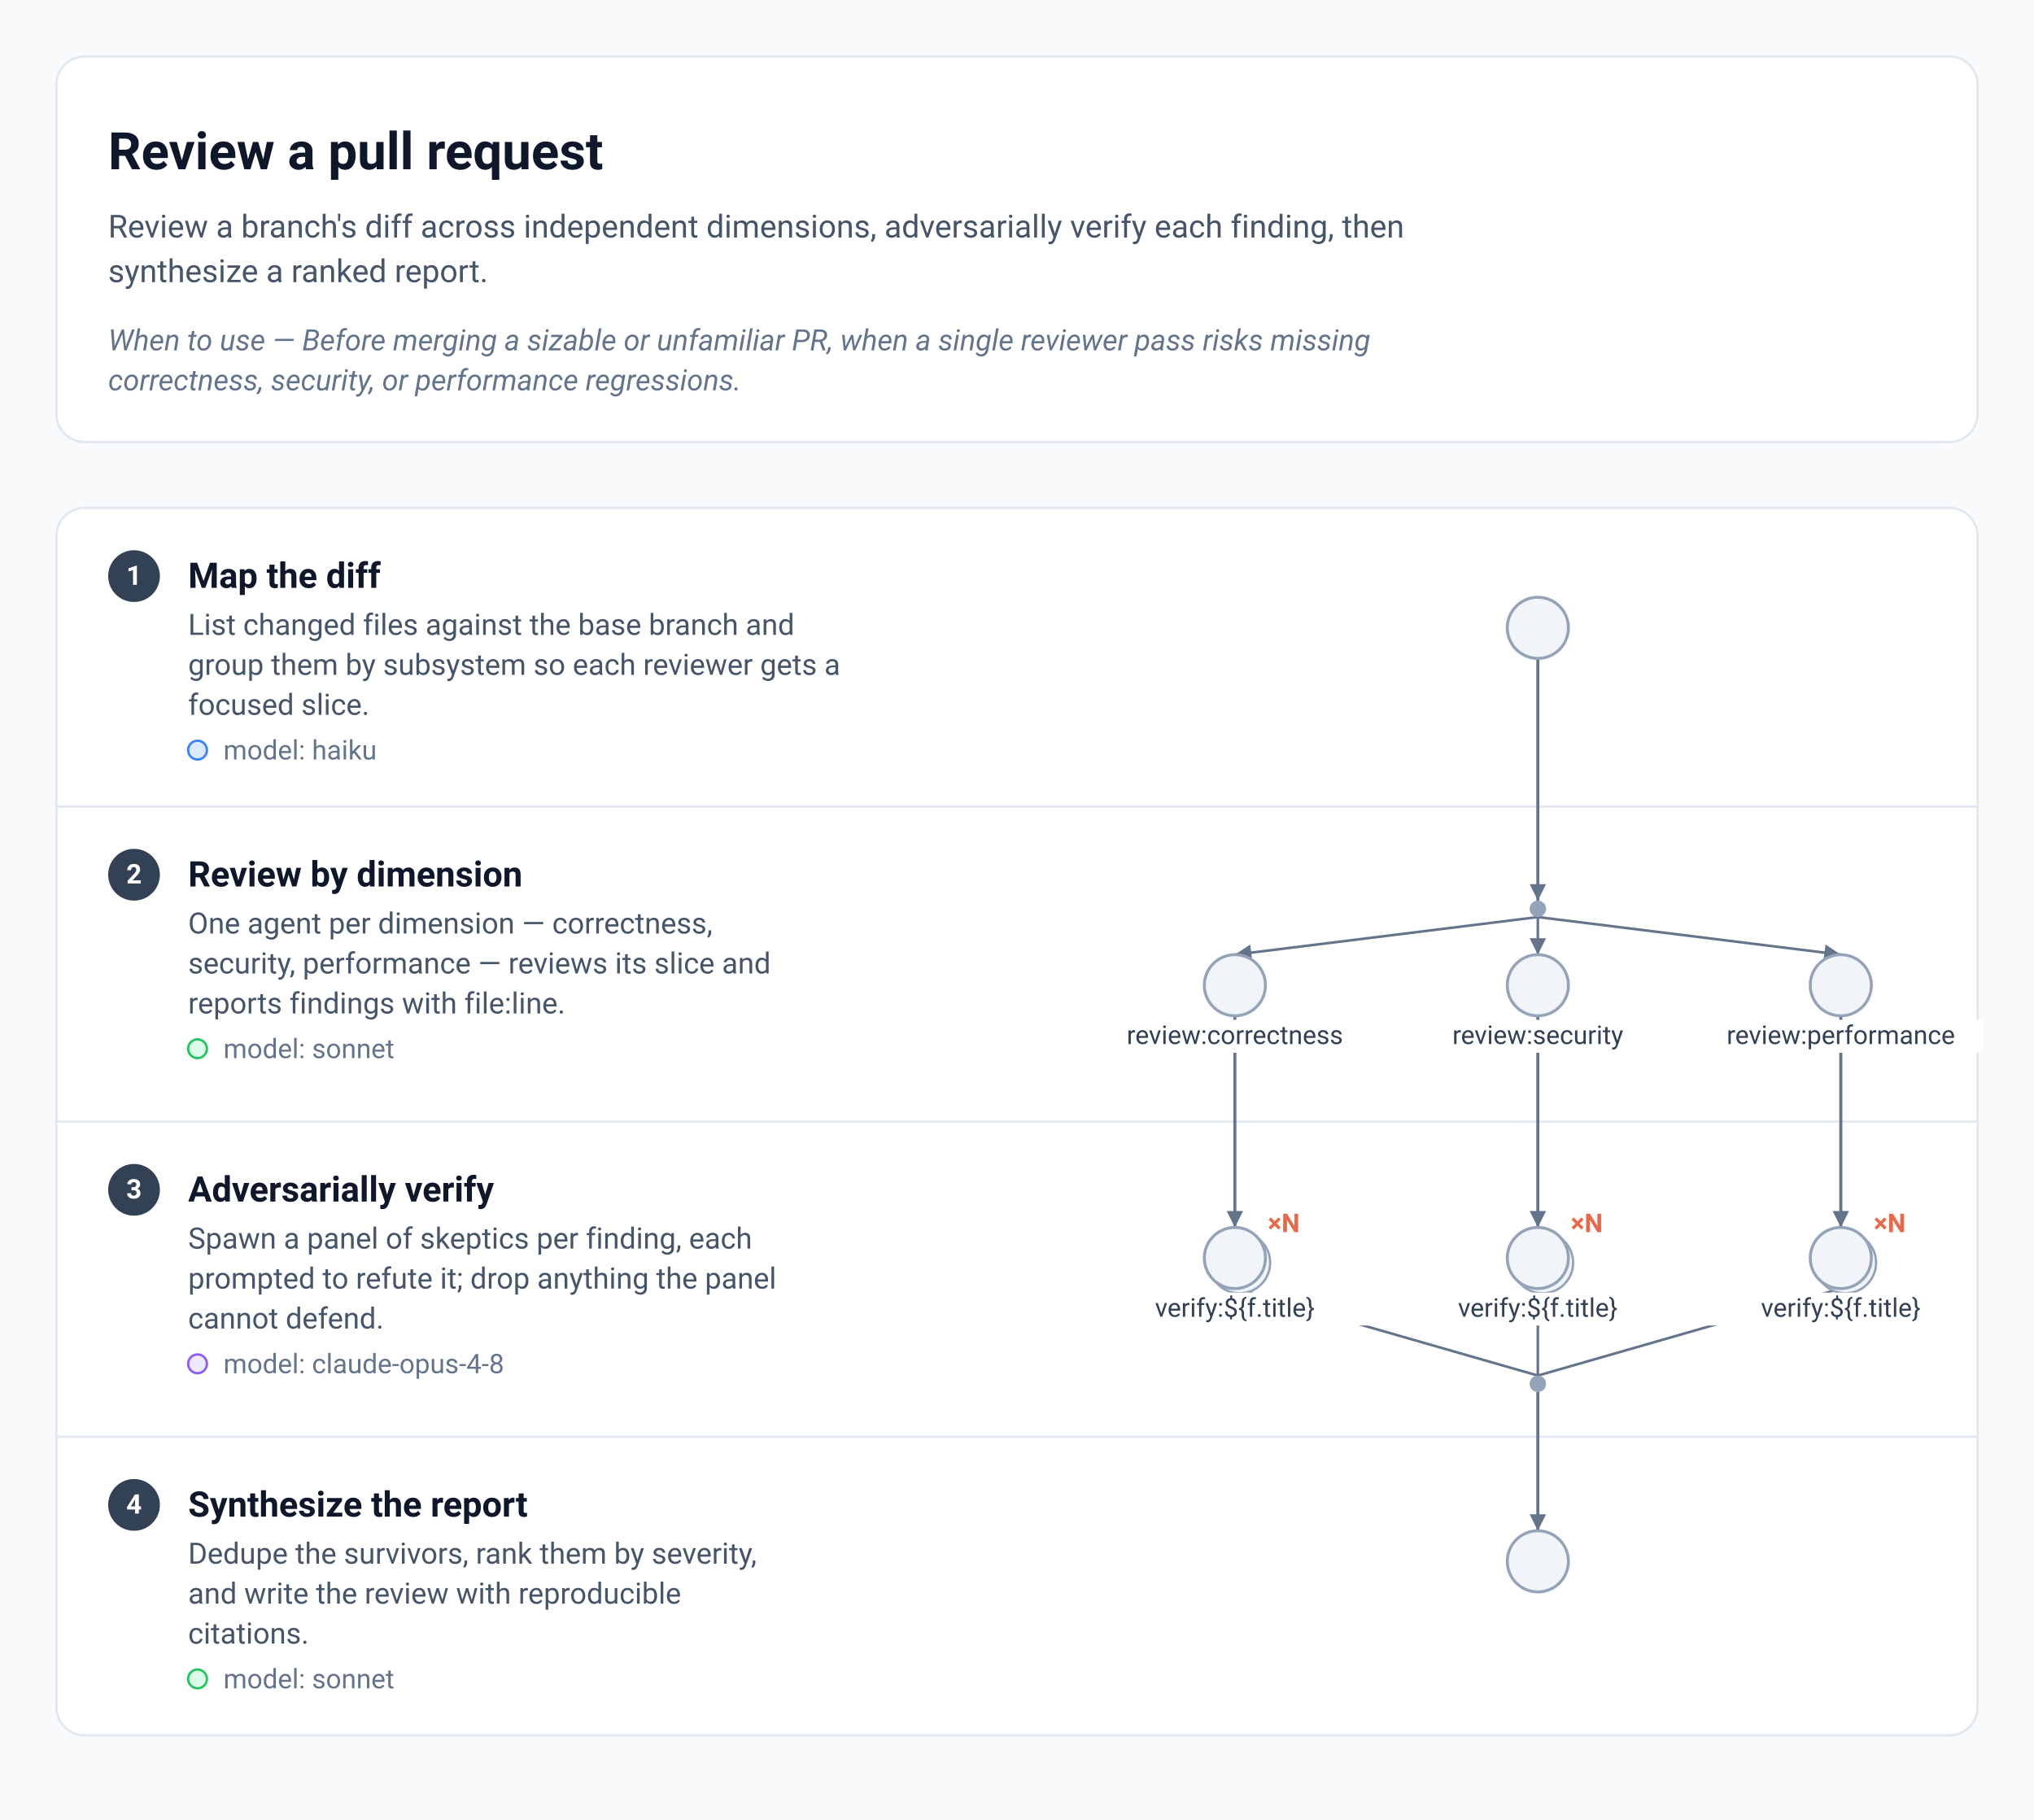
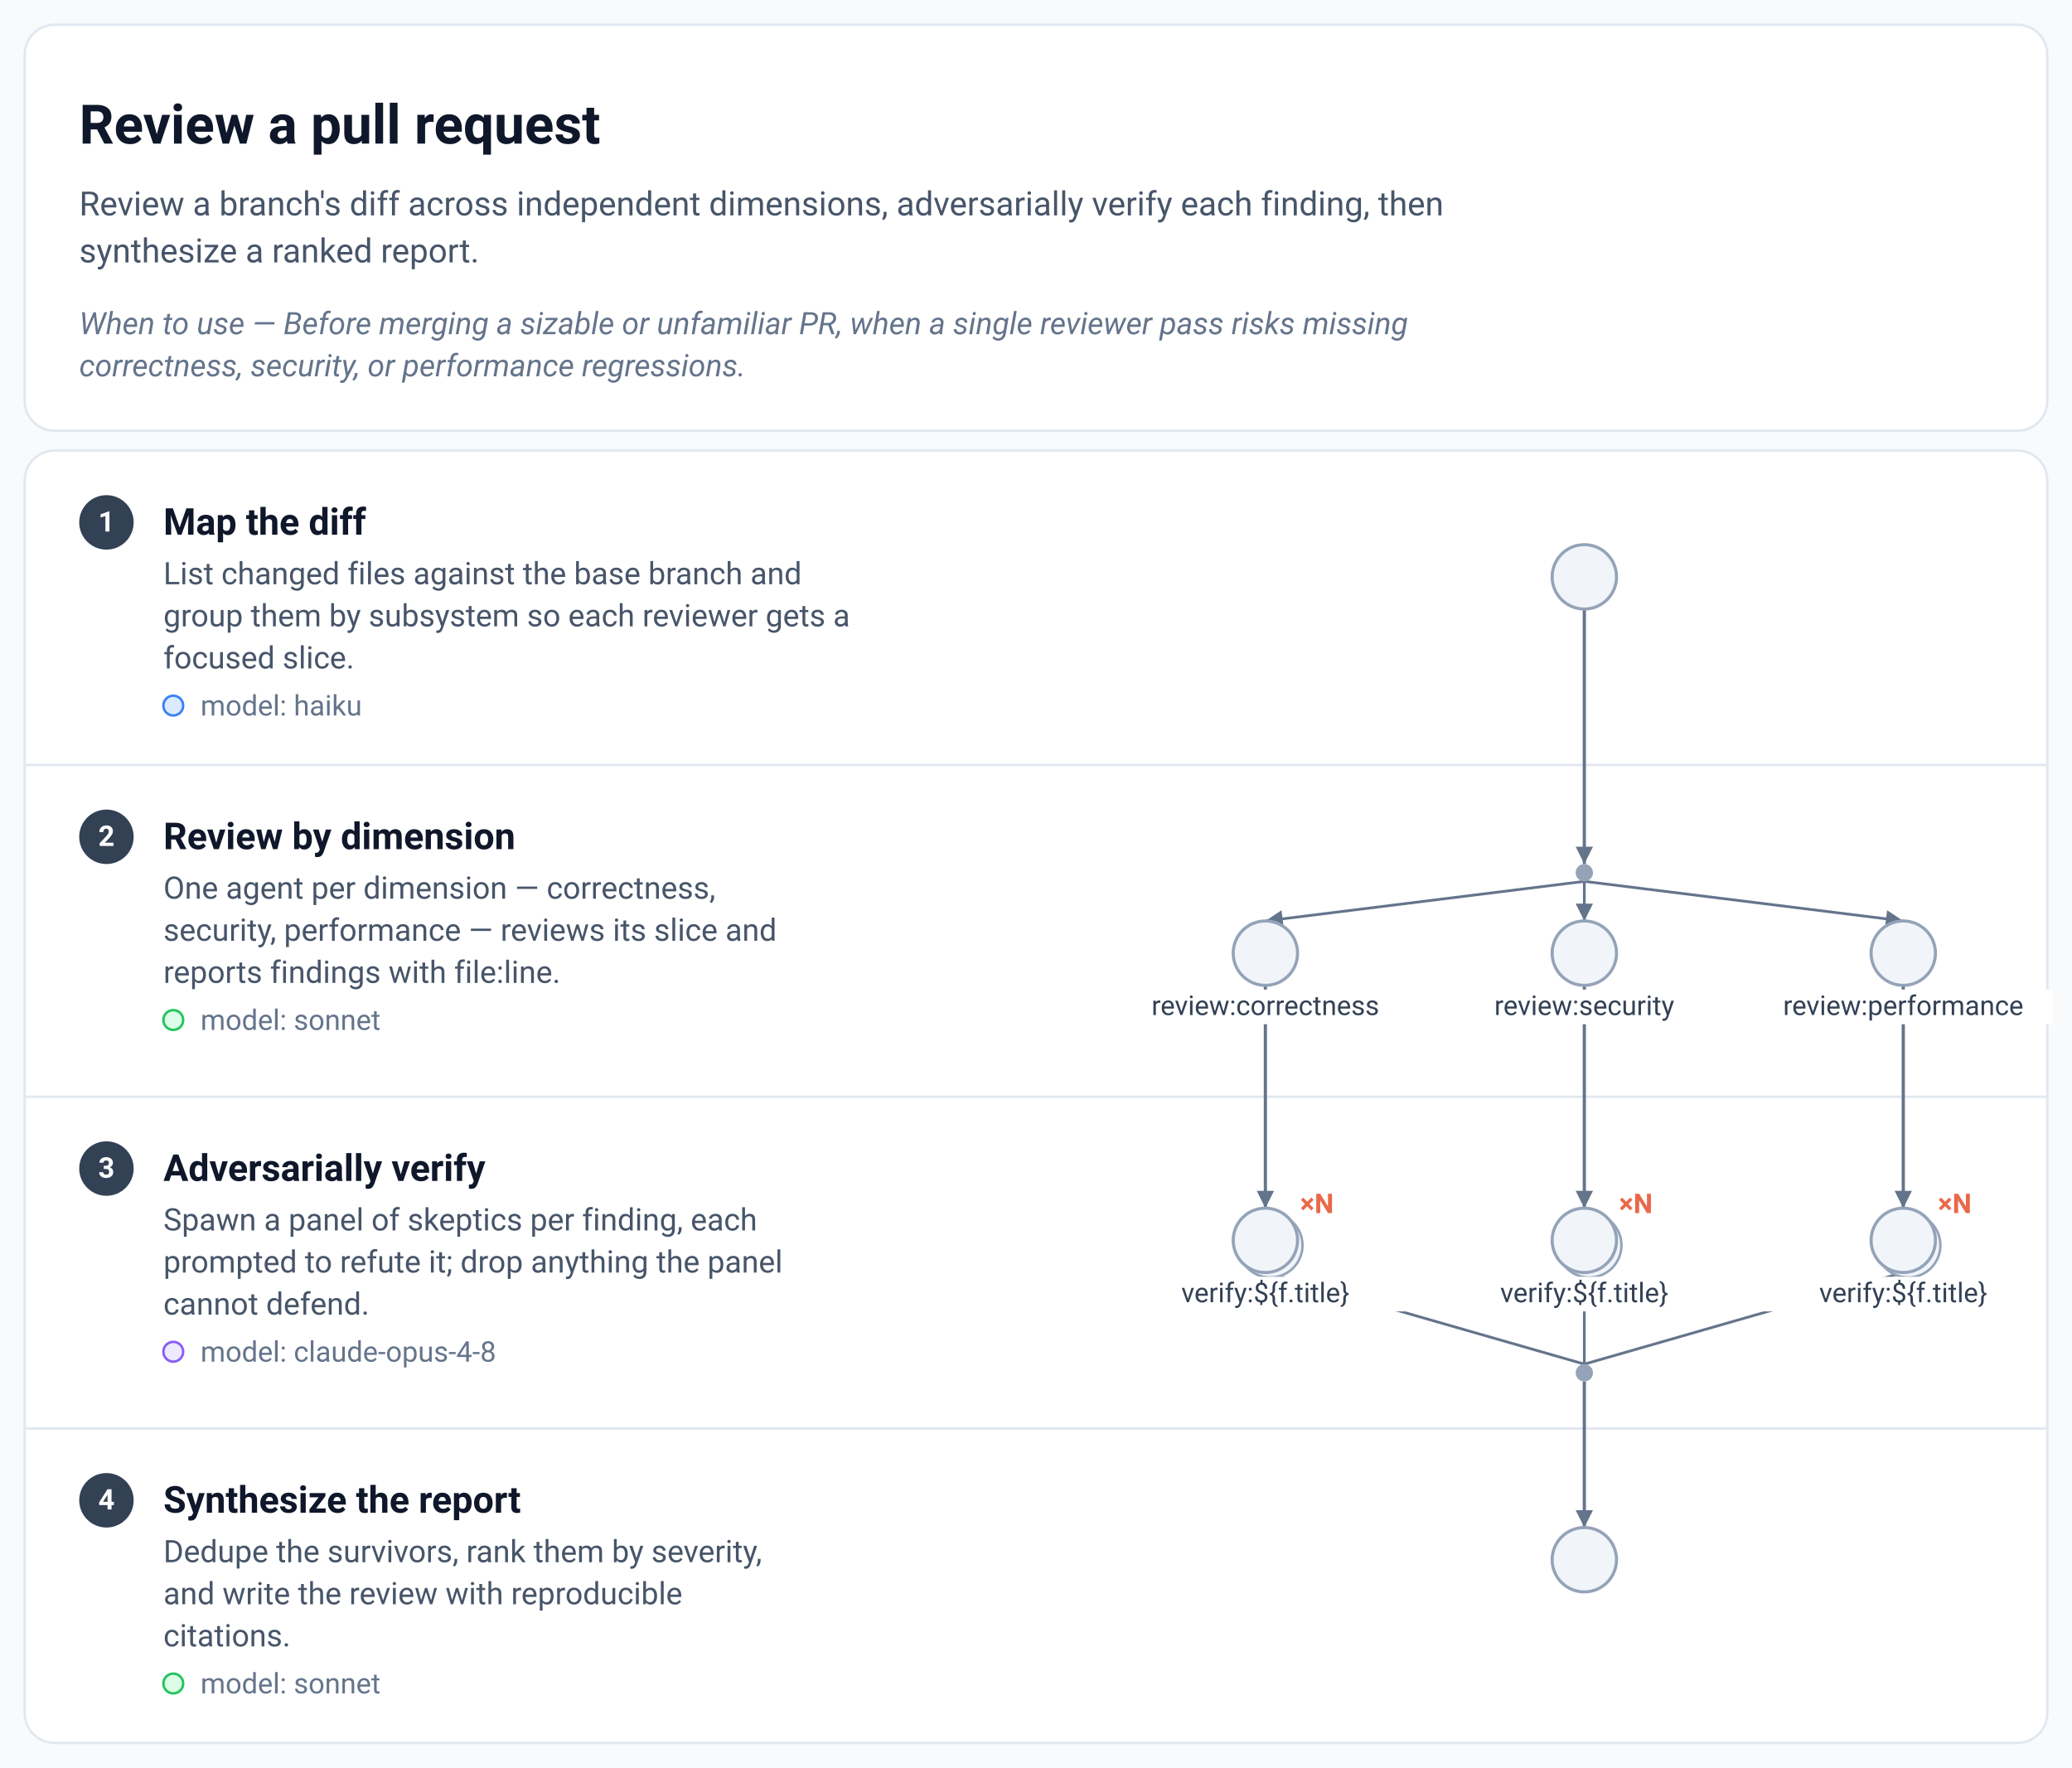
- <svg xmlns="http://www.w3.org/2000/svg" width="865" height="774" viewBox="0 0 865 774" font-family="-apple-system, BlinkMacSystemFont, 'Segoe UI', Roboto, Helvetica, Arial, sans-serif">
-   <rect width="865" height="774" fill="#f8fafc" />
-   <g transform="translate(0 24)">
+ <svg xmlns="http://www.w3.org/2000/svg" width="837" height="714" viewBox="0 0 837 714" font-family="-apple-system, BlinkMacSystemFont, 'Segoe UI', Roboto, Helvetica, Arial, sans-serif">
+   <rect width="837" height="714" fill="#f8fafc" />
+   <g transform="translate(0 10)">
    <g class="header-card">
-       <rect x="24" y="0" width="817" height="164" rx="12" fill="#ffffff" stroke="#e2e8f0" stroke-width="1" />
-       <text x="46" y="48" font-size="22" fill="#0f172a" font-weight="700">Review a pull request</text>
-       <text x="46" y="77" font-size="13.5" fill="#475569">Review a branch's diff across independent dimensions, adversarially verify each finding, then</text>
-       <text x="46" y="96" font-size="13.5" fill="#475569">synthesize a ranked report.</text>
-       <text x="46" y="125" font-size="12.5" fill="#64748b" font-style="italic">When to use — Before merging a sizable or unfamiliar PR, when a single reviewer pass risks missing</text>
-       <text x="46" y="142" font-size="12.5" fill="#64748b" font-style="italic">correctness, security, or performance regressions.</text>
+       <rect x="10" y="0" width="817" height="164" rx="12" fill="#ffffff" stroke="#e2e8f0" stroke-width="1" />
+       <text x="32" y="48" font-size="22" fill="#0f172a" font-weight="700">Review a pull request</text>
+       <text x="32" y="77" font-size="13.5" fill="#475569">Review a branch's diff across independent dimensions, adversarially verify each finding, then</text>
+       <text x="32" y="96" font-size="13.5" fill="#475569">synthesize a ranked report.</text>
+       <text x="32" y="125" font-size="12.5" fill="#64748b" font-style="italic">When to use — Before merging a sizable or unfamiliar PR, when a single reviewer pass risks missing</text>
+       <text x="32" y="142" font-size="12.5" fill="#64748b" font-style="italic">correctness, security, or performance regressions.</text>
    </g>
  </g>
-   <g transform="translate(0 204)">
-     <rect x="24" y="12" width="817" height="522" rx="12" fill="#ffffff" stroke="#e2e8f0" stroke-width="1" />
+   <g transform="translate(0 182)">
+     <rect x="10" y="0" width="817" height="522" rx="12" fill="#ffffff" stroke="#e2e8f0" stroke-width="1" />
    <g class="swimlane" />
    <g class="swimlane">
-       <line x1="24" y1="139" x2="841" y2="139" stroke="#e2e8f0" stroke-width="1" />
+       <line x1="10" y1="127" x2="827" y2="127" stroke="#e2e8f0" stroke-width="1" />
    </g>
    <g class="swimlane">
-       <line x1="24" y1="273" x2="841" y2="273" stroke="#e2e8f0" stroke-width="1" />
+       <line x1="10" y1="261" x2="827" y2="261" stroke="#e2e8f0" stroke-width="1" />
    </g>
    <g class="swimlane">
-       <line x1="24" y1="407" x2="841" y2="407" stroke="#e2e8f0" stroke-width="1" />
+       <line x1="10" y1="395" x2="827" y2="395" stroke="#e2e8f0" stroke-width="1" />
    </g>
-     <g transform="translate(0 12)">
+     <g transform="translate(0 0)">
      <g class="lane-label">
-         <circle cx="57" cy="29" r="11" fill="#334155" />
-         <text x="57" y="32.7" font-size="11.5" fill="#ffffff" font-weight="700" text-anchor="middle">1</text>
-         <text x="80" y="34" font-size="15" fill="#0f172a" font-weight="700">Map the diff</text>
-         <text x="80" y="54" font-size="12.5" fill="#475569">List changed files against the base branch and</text>
-         <text x="80" y="71" font-size="12.5" fill="#475569">group them by subsystem so each reviewer gets a</text>
-         <text x="80" y="88" font-size="12.5" fill="#475569">focused slice.</text>
-         <circle cx="84" cy="103" r="4" fill="#dbeafe" stroke="#3b82f6" stroke-width="1" />
-         <text x="95" y="107" font-size="11.5" fill="#64748b">model: haiku</text>
+         <circle cx="43" cy="29" r="11" fill="#334155" />
+         <text x="43" y="32.7" font-size="11.5" fill="#ffffff" font-weight="700" text-anchor="middle">1</text>
+         <text x="66" y="34" font-size="15" fill="#0f172a" font-weight="700">Map the diff</text>
+         <text x="66" y="54" font-size="12.5" fill="#475569">List changed files against the base branch and</text>
+         <text x="66" y="71" font-size="12.5" fill="#475569">group them by subsystem so each reviewer gets a</text>
+         <text x="66" y="88" font-size="12.5" fill="#475569">focused slice.</text>
+         <circle cx="70" cy="103" r="4" fill="#dbeafe" stroke="#3b82f6" stroke-width="1" />
+         <text x="81" y="107" font-size="11.5" fill="#64748b">model: haiku</text>
      </g>
    </g>
-     <g transform="translate(0 139)">
+     <g transform="translate(0 127)">
      <g class="lane-label">
-         <circle cx="57" cy="29" r="11" fill="#334155" />
-         <text x="57" y="32.7" font-size="11.5" fill="#ffffff" font-weight="700" text-anchor="middle">2</text>
-         <text x="80" y="34" font-size="15" fill="#0f172a" font-weight="700">Review by dimension</text>
-         <text x="80" y="54" font-size="12.5" fill="#475569">One agent per dimension — correctness,</text>
-         <text x="80" y="71" font-size="12.5" fill="#475569">security, performance — reviews its slice and</text>
-         <text x="80" y="88" font-size="12.5" fill="#475569">reports findings with file:line.</text>
-         <circle cx="84" cy="103" r="4" fill="#dcfce7" stroke="#22c55e" stroke-width="1" />
-         <text x="95" y="107" font-size="11.5" fill="#64748b">model: sonnet</text>
+         <circle cx="43" cy="29" r="11" fill="#334155" />
+         <text x="43" y="32.7" font-size="11.5" fill="#ffffff" font-weight="700" text-anchor="middle">2</text>
+         <text x="66" y="34" font-size="15" fill="#0f172a" font-weight="700">Review by dimension</text>
+         <text x="66" y="54" font-size="12.5" fill="#475569">One agent per dimension — correctness,</text>
+         <text x="66" y="71" font-size="12.5" fill="#475569">security, performance — reviews its slice and</text>
+         <text x="66" y="88" font-size="12.5" fill="#475569">reports findings with file:line.</text>
+         <circle cx="70" cy="103" r="4" fill="#dcfce7" stroke="#22c55e" stroke-width="1" />
+         <text x="81" y="107" font-size="11.5" fill="#64748b">model: sonnet</text>
      </g>
    </g>
-     <g transform="translate(0 273)">
+     <g transform="translate(0 261)">
      <g class="lane-label">
-         <circle cx="57" cy="29" r="11" fill="#334155" />
-         <text x="57" y="32.7" font-size="11.5" fill="#ffffff" font-weight="700" text-anchor="middle">3</text>
-         <text x="80" y="34" font-size="15" fill="#0f172a" font-weight="700">Adversarially verify</text>
-         <text x="80" y="54" font-size="12.5" fill="#475569">Spawn a panel of skeptics per finding, each</text>
-         <text x="80" y="71" font-size="12.5" fill="#475569">prompted to refute it; drop anything the panel</text>
-         <text x="80" y="88" font-size="12.5" fill="#475569">cannot defend.</text>
-         <circle cx="84" cy="103" r="4" fill="#ede9fe" stroke="#8b5cf6" stroke-width="1" />
-         <text x="95" y="107" font-size="11.5" fill="#64748b">model: claude-opus-4-8</text>
+         <circle cx="43" cy="29" r="11" fill="#334155" />
+         <text x="43" y="32.7" font-size="11.5" fill="#ffffff" font-weight="700" text-anchor="middle">3</text>
+         <text x="66" y="34" font-size="15" fill="#0f172a" font-weight="700">Adversarially verify</text>
+         <text x="66" y="54" font-size="12.5" fill="#475569">Spawn a panel of skeptics per finding, each</text>
+         <text x="66" y="71" font-size="12.5" fill="#475569">prompted to refute it; drop anything the panel</text>
+         <text x="66" y="88" font-size="12.5" fill="#475569">cannot defend.</text>
+         <circle cx="70" cy="103" r="4" fill="#ede9fe" stroke="#8b5cf6" stroke-width="1" />
+         <text x="81" y="107" font-size="11.5" fill="#64748b">model: claude-opus-4-8</text>
      </g>
    </g>
-     <g transform="translate(0 407)">
+     <g transform="translate(0 395)">
      <g class="lane-label">
-         <circle cx="57" cy="29" r="11" fill="#334155" />
-         <text x="57" y="32.7" font-size="11.5" fill="#ffffff" font-weight="700" text-anchor="middle">4</text>
-         <text x="80" y="34" font-size="15" fill="#0f172a" font-weight="700">Synthesize the report</text>
-         <text x="80" y="54" font-size="12.5" fill="#475569">Dedupe the survivors, rank them by severity,</text>
-         <text x="80" y="71" font-size="12.5" fill="#475569">and write the review with reproducible</text>
-         <text x="80" y="88" font-size="12.5" fill="#475569">citations.</text>
-         <circle cx="84" cy="103" r="4" fill="#dcfce7" stroke="#22c55e" stroke-width="1" />
-         <text x="95" y="107" font-size="11.5" fill="#64748b">model: sonnet</text>
+         <circle cx="43" cy="29" r="11" fill="#334155" />
+         <text x="43" y="32.7" font-size="11.5" fill="#ffffff" font-weight="700" text-anchor="middle">4</text>
+         <text x="66" y="34" font-size="15" fill="#0f172a" font-weight="700">Synthesize the report</text>
+         <text x="66" y="54" font-size="12.5" fill="#475569">Dedupe the survivors, rank them by severity,</text>
+         <text x="66" y="71" font-size="12.5" fill="#475569">and write the review with reproducible</text>
+         <text x="66" y="88" font-size="12.5" fill="#475569">citations.</text>
+         <circle cx="70" cy="103" r="4" fill="#dcfce7" stroke="#22c55e" stroke-width="1" />
+         <text x="81" y="107" font-size="11.5" fill="#64748b">model: sonnet</text>
      </g>
    </g>
-     <g class="topology" transform="translate(350 0)">
+     <g class="topology" transform="translate(336 0)">
      <g class="edge">
-         <path d="M 175.16 228 L 175.16 318" fill="none" stroke="#64748b" stroke-width="1.3" />
-         <polygon points="175.16,318 171.66,311 178.66,311" fill="#64748b" />
+         <path d="M 175.16 216 L 175.16 306" fill="none" stroke="#64748b" stroke-width="1.3" />
+         <polygon points="175.16,306 171.66,299 178.66,299" fill="#64748b" />
      </g>
      <g class="edge">
-         <path d="M 304 186 L 175.16 202" fill="none" stroke="#64748b" stroke-width="1.1" />
-         <polygon points="175.16,202 181.68,197.66 182.54,204.61" fill="#64748b" />
+         <path d="M 304 174 L 175.16 190" fill="none" stroke="#64748b" stroke-width="1.1" />
+         <polygon points="175.16,190 181.68,185.66 182.54,192.61" fill="#64748b" />
      </g>
      <g class="edge">
-         <path d="M 304 228 L 304 318" fill="none" stroke="#64748b" stroke-width="1.3" />
-         <polygon points="304,318 300.5,311 307.5,311" fill="#64748b" />
+         <path d="M 304 216 L 304 306" fill="none" stroke="#64748b" stroke-width="1.3" />
+         <polygon points="304,306 300.5,299 307.5,299" fill="#64748b" />
      </g>
      <g class="edge">
-         <path d="M 304 186 L 304 202" fill="none" stroke="#64748b" stroke-width="1.1" />
-         <polygon points="304,202 300.5,195 307.5,195" fill="#64748b" />
+         <path d="M 304 174 L 304 190" fill="none" stroke="#64748b" stroke-width="1.1" />
+         <polygon points="304,190 300.5,183 307.5,183" fill="#64748b" />
      </g>
      <g class="edge">
-         <path d="M 432.84 228 L 432.84 318" fill="none" stroke="#64748b" stroke-width="1.3" />
-         <polygon points="432.84,318 429.34,311 436.34,311" fill="#64748b" />
+         <path d="M 432.84 216 L 432.84 306" fill="none" stroke="#64748b" stroke-width="1.3" />
+         <polygon points="432.84,306 429.34,299 436.34,299" fill="#64748b" />
      </g>
      <g class="edge">
-         <path d="M 304 186 L 432.84 202" fill="none" stroke="#64748b" stroke-width="1.1" />
-         <polygon points="432.84,202 425.46,204.61 426.32,197.66" fill="#64748b" />
+         <path d="M 304 174 L 432.84 190" fill="none" stroke="#64748b" stroke-width="1.1" />
+         <polygon points="432.84,190 425.46,192.61 426.32,185.66" fill="#64748b" />
      </g>
      <g class="edge">
-         <path d="M 175.16 344 L 304 381" fill="none" stroke="#64748b" stroke-width="1.1" />
+         <path d="M 175.16 332 L 304 369" fill="none" stroke="#64748b" stroke-width="1.1" />
      </g>
      <g class="edge">
-         <path d="M 304 344 L 304 381" fill="none" stroke="#64748b" stroke-width="1.1" />
+         <path d="M 304 332 L 304 369" fill="none" stroke="#64748b" stroke-width="1.1" />
      </g>
      <g class="edge">
-         <path d="M 432.84 344 L 304 381" fill="none" stroke="#64748b" stroke-width="1.1" />
+         <path d="M 432.84 332 L 304 369" fill="none" stroke="#64748b" stroke-width="1.1" />
      </g>
      <g class="edge">
-         <path d="M 304 76 L 304 179" fill="none" stroke="#64748b" stroke-width="1.3" />
-         <polygon points="304,179 300.5,172 307.5,172" fill="#64748b" />
+         <path d="M 304 64 L 304 167" fill="none" stroke="#64748b" stroke-width="1.3" />
+         <polygon points="304,167 300.5,160 307.5,160" fill="#64748b" />
      </g>
      <g class="edge">
-         <path d="M 304 388 L 304 447" fill="none" stroke="#64748b" stroke-width="1.3" />
-         <polygon points="304,447 300.5,440 307.5,440" fill="#64748b" />
+         <path d="M 304 376 L 304 435" fill="none" stroke="#64748b" stroke-width="1.3" />
+         <polygon points="304,435 300.5,428 307.5,428" fill="#64748b" />
      </g>
      <g class="agent-node">
-         <circle cx="304" cy="63" r="13" fill="#f1f5f9" stroke="#94a3b8" stroke-width="1.25" />
+         <circle cx="304" cy="51" r="13" fill="#f1f5f9" stroke="#94a3b8" stroke-width="1.25" />
      </g>
-       <circle class="hub" cx="304" cy="182.5" r="3.5" fill="#94a3b8" />
+       <circle class="hub" cx="304" cy="170.5" r="3.5" fill="#94a3b8" />
      <g class="agent-node">
-         <circle cx="175.16" cy="215" r="13" fill="#f1f5f9" stroke="#94a3b8" stroke-width="1.25" />
-         <rect x="114.74" y="229.7" width="120.84" height="14" fill="#ffffff" />
-         <text x="175.16" y="240" font-size="11" fill="#334155" text-anchor="middle">review:correctness</text>
+         <circle cx="175.16" cy="203" r="13" fill="#f1f5f9" stroke="#94a3b8" stroke-width="1.25" />
+         <rect x="114.74" y="217.7" width="120.84" height="14" fill="#ffffff" />
+         <text x="175.16" y="228" font-size="11" fill="#334155" text-anchor="middle">review:correctness</text>
      </g>
      <g class="agent-node">
-         <circle cx="177.16" cy="333" r="13" fill="#f1f5f9" stroke="#94a3b8" stroke-width="1" />
-         <circle cx="175.16" cy="331" r="13" fill="#f1f5f9" stroke="#94a3b8" stroke-width="1.25" />
-         <rect x="117.93" y="345.7" width="114.46" height="14" fill="#ffffff" />
-         <text x="175.16" y="356" font-size="11" fill="#334155" text-anchor="middle">verify:${f.title}</text>
-         <text x="189.16" y="320" font-size="11" font-weight="700" fill="#e8694a">×N</text>
+         <circle cx="177.16" cy="321" r="13" fill="#f1f5f9" stroke="#94a3b8" stroke-width="1" />
+         <circle cx="175.16" cy="319" r="13" fill="#f1f5f9" stroke="#94a3b8" stroke-width="1.25" />
+         <rect x="117.93" y="333.7" width="114.46" height="14" fill="#ffffff" />
+         <text x="175.16" y="344" font-size="11" fill="#334155" text-anchor="middle">verify:${f.title}</text>
+         <text x="189.16" y="308" font-size="11" font-weight="700" fill="#e8694a">×N</text>
      </g>
      <g class="agent-node">
-         <circle cx="304" cy="215" r="13" fill="#f1f5f9" stroke="#94a3b8" stroke-width="1.25" />
-         <rect x="253.15" y="229.7" width="101.7" height="14" fill="#ffffff" />
-         <text x="304" y="240" font-size="11" fill="#334155" text-anchor="middle">review:security</text>
+         <circle cx="304" cy="203" r="13" fill="#f1f5f9" stroke="#94a3b8" stroke-width="1.25" />
+         <rect x="253.15" y="217.7" width="101.7" height="14" fill="#ffffff" />
+         <text x="304" y="228" font-size="11" fill="#334155" text-anchor="middle">review:security</text>
      </g>
      <g class="agent-node">
-         <circle cx="306" cy="333" r="13" fill="#f1f5f9" stroke="#94a3b8" stroke-width="1" />
-         <circle cx="304" cy="331" r="13" fill="#f1f5f9" stroke="#94a3b8" stroke-width="1.25" />
-         <rect x="246.77" y="345.7" width="114.46" height="14" fill="#ffffff" />
-         <text x="304" y="356" font-size="11" fill="#334155" text-anchor="middle">verify:${f.title}</text>
-         <text x="318" y="320" font-size="11" font-weight="700" fill="#e8694a">×N</text>
+         <circle cx="306" cy="321" r="13" fill="#f1f5f9" stroke="#94a3b8" stroke-width="1" />
+         <circle cx="304" cy="319" r="13" fill="#f1f5f9" stroke="#94a3b8" stroke-width="1.25" />
+         <rect x="246.77" y="333.7" width="114.46" height="14" fill="#ffffff" />
+         <text x="304" y="344" font-size="11" fill="#334155" text-anchor="middle">verify:${f.title}</text>
+         <text x="318" y="308" font-size="11" font-weight="700" fill="#e8694a">×N</text>
      </g>
      <g class="agent-node">
-         <circle cx="432.84" cy="215" r="13" fill="#f1f5f9" stroke="#94a3b8" stroke-width="1.25" />
-         <rect x="372.42" y="229.7" width="120.84" height="14" fill="#ffffff" />
-         <text x="432.84" y="240" font-size="11" fill="#334155" text-anchor="middle">review:performance</text>
+         <circle cx="432.84" cy="203" r="13" fill="#f1f5f9" stroke="#94a3b8" stroke-width="1.25" />
+         <rect x="372.42" y="217.7" width="120.84" height="14" fill="#ffffff" />
+         <text x="432.84" y="228" font-size="11" fill="#334155" text-anchor="middle">review:performance</text>
      </g>
      <g class="agent-node">
-         <circle cx="434.84" cy="333" r="13" fill="#f1f5f9" stroke="#94a3b8" stroke-width="1" />
-         <circle cx="432.84" cy="331" r="13" fill="#f1f5f9" stroke="#94a3b8" stroke-width="1.25" />
-         <rect x="375.61" y="345.7" width="114.46" height="14" fill="#ffffff" />
-         <text x="432.84" y="356" font-size="11" fill="#334155" text-anchor="middle">verify:${f.title}</text>
-         <text x="446.84" y="320" font-size="11" font-weight="700" fill="#e8694a">×N</text>
+         <circle cx="434.84" cy="321" r="13" fill="#f1f5f9" stroke="#94a3b8" stroke-width="1" />
+         <circle cx="432.84" cy="319" r="13" fill="#f1f5f9" stroke="#94a3b8" stroke-width="1.25" />
+         <rect x="375.61" y="333.7" width="114.46" height="14" fill="#ffffff" />
+         <text x="432.84" y="344" font-size="11" fill="#334155" text-anchor="middle">verify:${f.title}</text>
+         <text x="446.84" y="308" font-size="11" font-weight="700" fill="#e8694a">×N</text>
      </g>
-       <circle class="hub" cx="304" cy="384.5" r="3.5" fill="#94a3b8" />
+       <circle class="hub" cx="304" cy="372.5" r="3.5" fill="#94a3b8" />
      <g class="agent-node">
-         <circle cx="304" cy="460" r="13" fill="#f1f5f9" stroke="#94a3b8" stroke-width="1.25" />
+         <circle cx="304" cy="448" r="13" fill="#f1f5f9" stroke="#94a3b8" stroke-width="1.25" />
      </g>
    </g>
  </g>
</svg>
